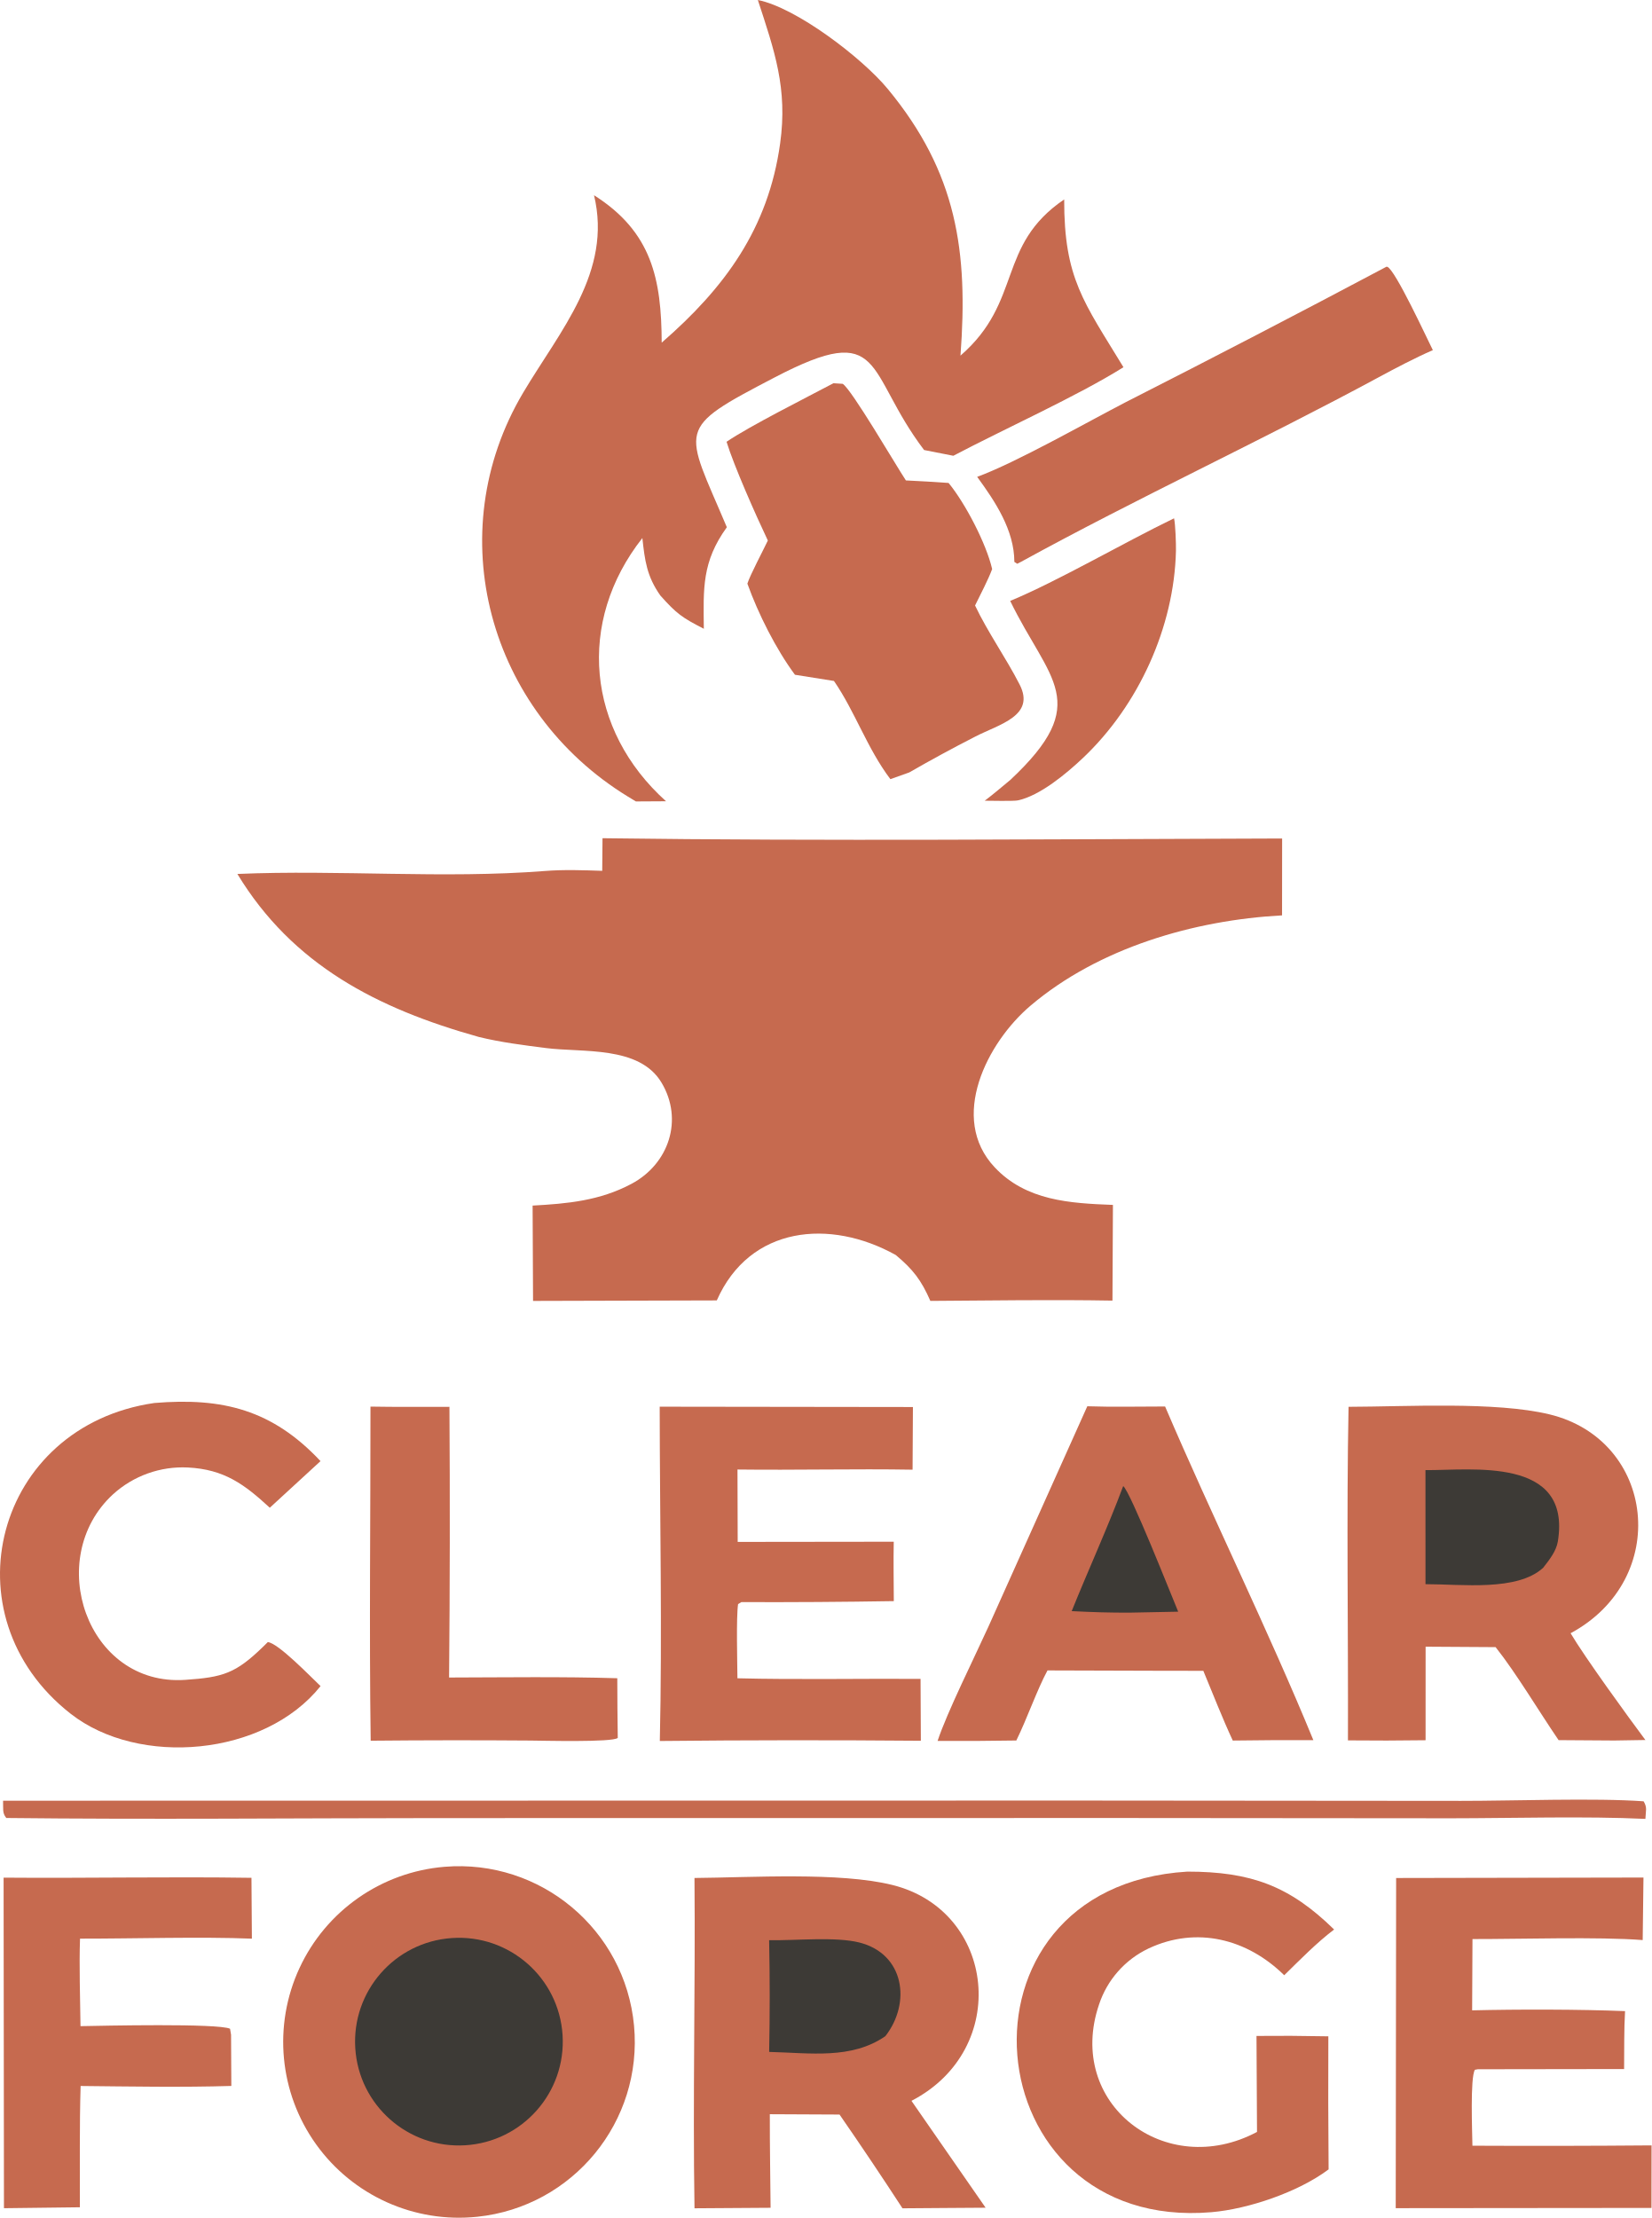
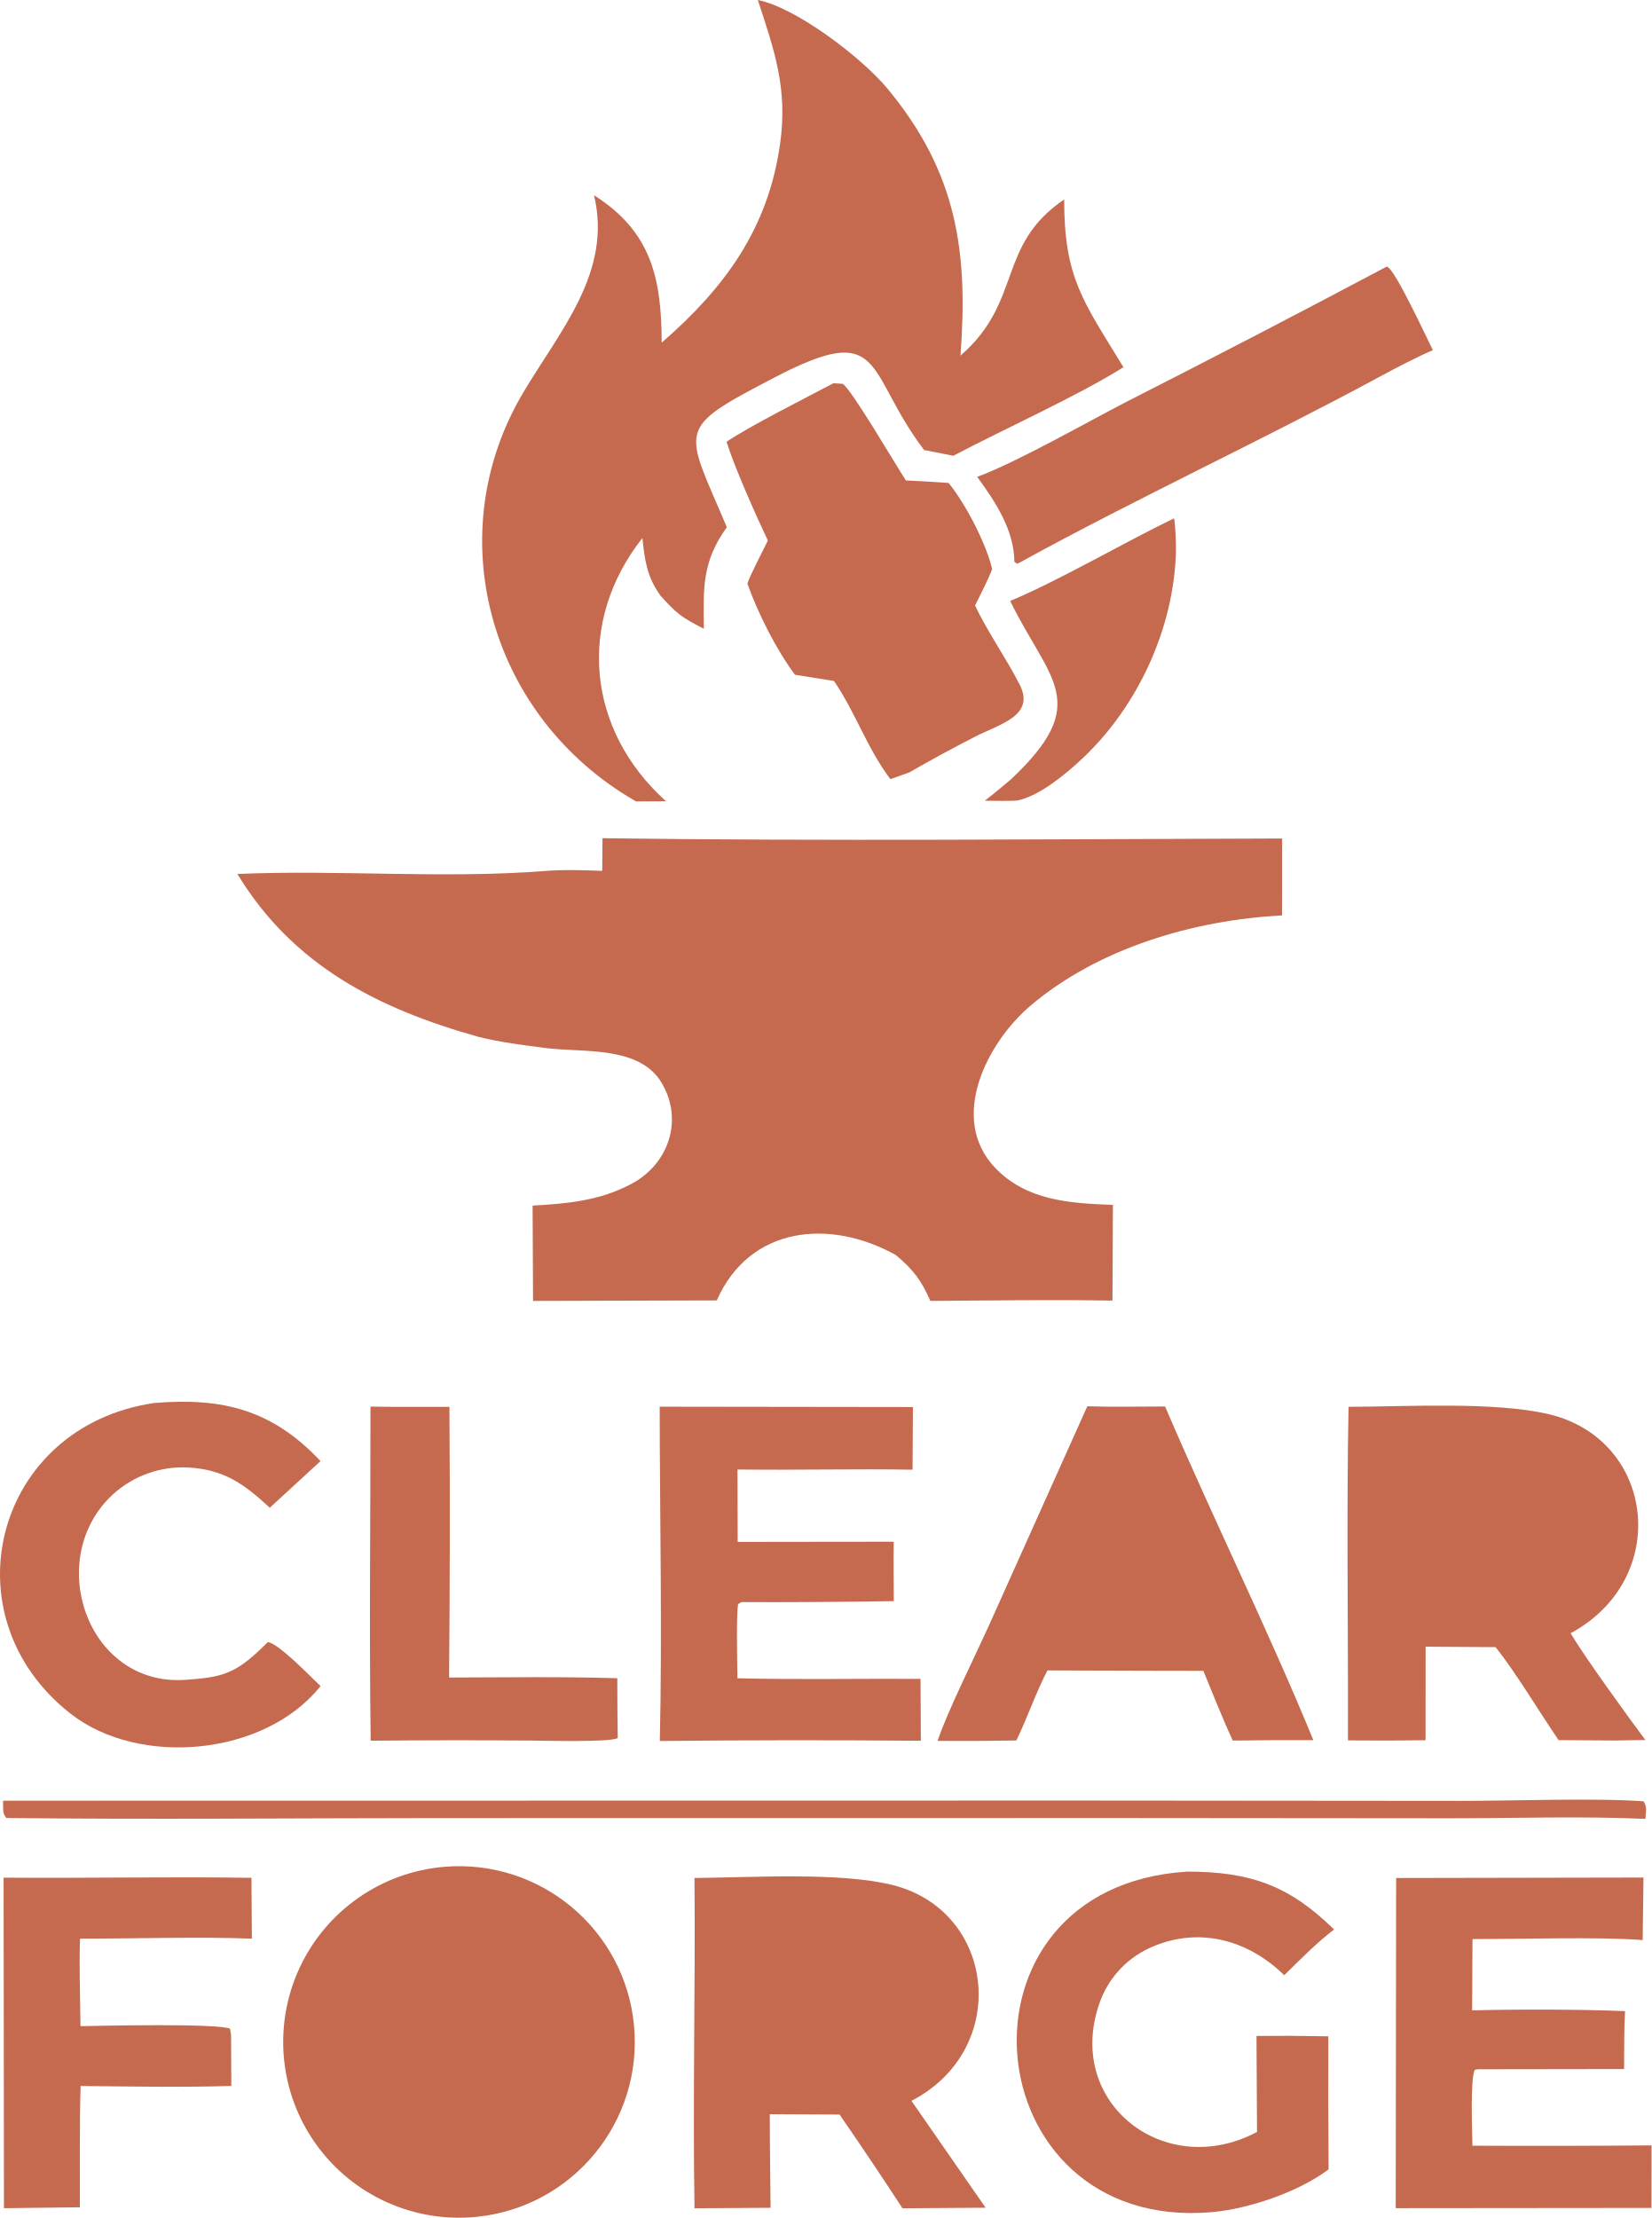
<svg xmlns="http://www.w3.org/2000/svg" width="344" height="462" viewBox="0 0 344 462" fill="none">
  <path d="M125.498 174.596C172.211 175.23 220.275 174.788 267.056 174.655L267.04 190.669C248.707 191.653 228.843 197.431 214.626 209.497C205.636 217.127 197.533 232.885 207.183 243.146C213.74 250.12 222.864 250.635 231.815 250.977L231.716 270.911C219.356 270.691 206.162 270.889 193.786 270.973C191.877 266.622 190.178 264.425 186.582 261.414C172.902 253.785 156.154 255.332 149.302 270.871L111.03 270.977L110.938 251.118C118.209 250.722 124.952 250.103 131.552 246.578C139.341 242.421 142.397 233.21 137.788 225.507C133.155 217.762 121.4 219.288 113.677 218.3C109.046 217.707 104.272 217.11 99.714 215.988C78.571 210.067 60.941 200.995 49.442 182.04C70.721 181.133 92.285 183.08 113.485 181.424C117.497 181.111 121.427 181.256 125.439 181.39L125.498 174.596Z" fill="#C66A4F" />
  <path d="M157.855 0C165.842 1.586 179.54 12.031 184.895 18.505C199.348 35.978 201.683 52.397 200.058 74.077C213.088 62.767 207.525 51.145 221.66 41.541C221.63 58.02 225.746 62.9 234.008 76.492C224.395 82.512 209.118 89.375 198.572 94.935L192.479 93.736C180.049 77.345 184.531 66.528 161.379 78.602C140.402 89.541 142.547 88.843 151.394 109.821C146.193 117.028 146.504 122.533 146.602 130.972C142.073 128.649 140.929 127.841 137.551 124.053C134.711 120.03 134.314 116.754 133.798 112.075C120.043 129.543 122.223 152.065 138.726 166.899L132.452 166.936L130.77 165.918C101.722 148.129 91.555 111.131 108.97 81.793C116.622 68.901 127.583 56.621 123.729 40.664C135.767 48.293 137.779 58.124 137.825 71.371C150.969 59.947 160.023 47.629 162.495 29.894C164.097 18.398 161.311 10.579 157.855 0Z" fill="#C66A4F" />
  <path d="M92.575 388.847C112.577 387.19 130.188 401.934 132.062 421.916C133.936 441.893 119.375 459.656 99.413 461.744C86.309 463.115 73.479 457.34 65.816 446.622C58.154 435.908 56.84 421.903 62.376 409.95C67.912 397.997 79.445 389.937 92.575 388.847Z" fill="#C66A4F" />
-   <path d="M94.115 403.687C106.074 402.87 116.417 411.932 117.178 423.889C117.939 435.851 108.828 446.147 96.862 446.855C84.974 447.554 74.756 438.518 74 426.636C73.244 414.753 82.235 404.496 94.115 403.687Z" fill="#3D3A36" />
  <path d="M280.892 293.033C292.92 293.002 311.522 291.899 322.713 294.598C344.827 299.928 348.137 328.888 327.144 340.195C330.08 345.174 339.188 357.707 342.722 362.436L336.247 362.541L324.643 362.462C320.612 356.574 315.781 348.448 311.522 343.091L296.942 342.999L296.937 362.484C291.547 362.563 286.157 362.572 280.767 362.515C280.838 339.663 280.449 315.74 280.892 293.033Z" fill="#C66A4F" />
-   <path d="M296.912 306.217C306.346 306.313 327.395 303.255 324.485 321.088C324.151 323.122 322.682 324.951 321.421 326.568C316.014 331.507 304.502 329.974 296.919 329.978L296.912 306.217Z" fill="#3D3A36" />
  <path d="M144.656 391.176C156.498 391.079 174.859 389.902 185.87 392.631C207.442 397.979 210.599 426.855 189.851 437.596L205.295 459.858L197.447 459.911L187.979 459.981C183.702 453.411 179.331 446.899 174.869 440.452L160.348 440.382C160.336 446.837 160.449 453.403 160.507 459.871L144.659 459.977C144.286 436.91 144.852 414.164 144.656 391.176Z" fill="#C66A4F" />
-   <path d="M160.203 404.131C165.68 404.241 174.002 403.353 179.009 404.619C188.395 406.992 189.824 417.209 184.407 424.131C177.339 429 168.818 427.62 160.209 427.405C160.363 419.648 160.362 411.888 160.203 404.131Z" fill="#3D3A36" />
  <path d="M173.602 79.826L175.536 79.949C177.447 81.207 186.53 96.8 188.689 100.07C191.654 100.21 194.618 100.386 197.579 100.596C201.064 104.83 205.423 113.209 206.656 118.532C205.868 120.697 204.152 123.96 203.096 126.12C205.712 131.651 209.548 137.043 212.384 142.592C215.718 149.117 208.144 150.847 203.11 153.442C198.473 155.816 193.895 158.303 189.379 160.899L185.458 162.294C180.596 155.86 178.13 148.261 173.706 141.841L165.581 140.55C161.613 135.19 157.925 127.84 155.674 121.567C156.209 119.832 158.961 114.653 159.934 112.588C157.45 107.357 152.885 97.075 151.335 92.02C156.154 88.739 168.092 82.749 173.602 79.826Z" fill="#C66A4F" />
  <path d="M226.477 292.919C231.66 293.099 237.453 292.967 242.68 292.967C252.523 315.977 264.136 339.496 273.562 362.467C267.966 362.44 262.371 362.471 256.776 362.55C254.655 358.002 252.586 352.702 250.642 348.026L241.403 348.013L218.184 347.943C215.998 351.977 213.966 357.91 211.693 362.537C206.227 362.629 200.761 362.66 195.294 362.625C197.217 356.754 203.083 344.998 205.848 338.894L226.477 292.919Z" fill="#C66A4F" />
-   <path d="M233.954 309.539C235.497 310.8 243.893 332.1 245.409 335.708L235.583 335.902C231.288 335.937 227.52 335.805 223.226 335.59C226.695 326.981 230.759 318.113 233.954 309.539Z" fill="#3D3A36" />
  <path d="M137.408 293.007L190.155 293.077L190.082 306.129C178.015 305.922 165.75 306.247 153.612 306.094L153.656 321.171L186.16 321.132C186.078 325.188 186.156 329.437 186.173 333.507C175.591 333.682 165.006 333.753 154.423 333.713L153.737 334.126C153.325 336.908 153.58 346.295 153.601 349.578C165.878 349.89 179.298 349.626 191.743 349.701L191.805 362.594C173.682 362.44 155.558 362.453 137.435 362.642C137.949 340.191 137.429 315.661 137.408 293.007Z" fill="#C66A4F" />
  <path d="M290.803 391.181L342.322 391.084L342.159 404.109C332.995 403.389 316.599 403.916 306.705 403.898L306.634 418.747C316.067 418.515 329.131 418.523 338.485 418.91C338.26 422.619 338.326 427.194 338.287 430.973L307.816 431.017L307.208 431.127C306.194 432.757 306.659 444.17 306.695 446.943C319.131 447.004 331.566 446.982 344.006 446.877L343.988 459.902L290.718 459.951L290.803 391.181Z" fill="#C66A4F" />
  <path d="M247.316 389.849C260.562 389.858 268.589 392.806 277.886 401.908C274.245 404.663 270.779 408.218 267.491 411.435C259.812 403.872 249.248 401.152 239.234 405.858C234.346 408.174 230.62 412.389 228.924 417.521C221.889 438.162 242.754 454.229 261.824 444.073L261.718 424.078L268.857 424.056L276.682 424.157C276.639 433.394 276.657 442.636 276.737 451.873C270.457 456.589 260.038 460.135 252.333 460.79C202.529 465.026 195.985 392.982 247.316 389.849Z" fill="#C66A4F" />
  <path d="M32.144 292.238C46.387 291.056 56.735 293.657 66.761 304.345L56.197 314.056C50.922 309.196 46.736 306.058 39.121 305.672C33.394 305.39 27.789 307.399 23.546 311.253C9.055 324.568 18.065 351.296 38.572 349.907C46.471 349.371 49.086 348.562 54.824 342.986L55.781 342.041C57.942 342.225 64.729 349.283 66.77 351.208C55.093 365.833 28.922 368.109 14.689 356.947C-11.393 336.491 -1.002 297.037 32.144 292.238Z" fill="#C66A4F" />
  <path d="M0.749 391.106C17.946 391.251 35.172 390.877 52.377 391.141L52.466 403.815C41.831 403.38 27.688 403.828 16.669 403.81C16.468 409.537 16.703 416.243 16.767 422.039C21.243 421.951 45.372 421.411 47.918 422.579L48.128 423.836L48.184 434.493C37.777 434.809 27.215 434.607 16.792 434.502C16.54 442.698 16.663 451.522 16.633 459.766L0.824 459.959L0.749 391.106Z" fill="#C66A4F" />
  <path d="M288.764 55.569C288.827 55.57 288.893 55.552 288.953 55.572C290.589 56.11 297.231 70.517 298.45 72.93C294.732 74.552 290.711 76.668 287.137 78.598C262.632 91.832 237.016 103.667 212.642 117.041L211.878 117.428L211.283 117.041C211.257 110.406 207.304 104.485 203.537 99.326C211.685 96.335 226.283 88.011 234.421 83.801C252.619 74.552 270.734 65.141 288.764 55.569Z" fill="#C66A4F" />
  <path d="M77.166 292.989C82.58 293.09 88.184 293.024 93.614 293.037C93.736 311.833 93.711 330.628 93.54 349.419C105.055 349.393 117.109 349.213 128.577 349.569C128.559 353.686 128.637 357.874 128.676 361.996C127.677 362.968 112.669 362.559 110.464 362.55C99.38 362.462 88.294 362.475 77.21 362.581C76.892 339.584 77.178 316.047 77.166 292.989Z" fill="#C66A4F" />
  <path d="M0.638 375.079L225.261 375.048L304.355 375.114C314.832 375.127 332.388 374.473 342.353 375.206C343.14 376.529 342.801 377.083 342.722 378.867C330.388 378.278 314.841 378.731 302.333 378.74L233.995 378.683L91.08 378.7C61.349 378.713 30.985 379.016 1.312 378.678C0.427 377.619 0.712 376.753 0.638 375.079Z" fill="#C66A4F" />
  <path d="M244.545 107.963C244.833 109.191 244.973 113.342 244.941 114.736C244.578 130.627 237.13 146.94 225.596 157.857C222.199 161.071 216.614 165.769 211.958 166.727C211.166 166.89 206.172 166.803 205.107 166.787C206.883 165.455 208.761 163.837 210.491 162.409C227.729 146.227 218.515 141.833 210.413 125.167C220.256 121.094 234.217 112.949 244.545 107.963Z" fill="#C66A4F" />
</svg>
